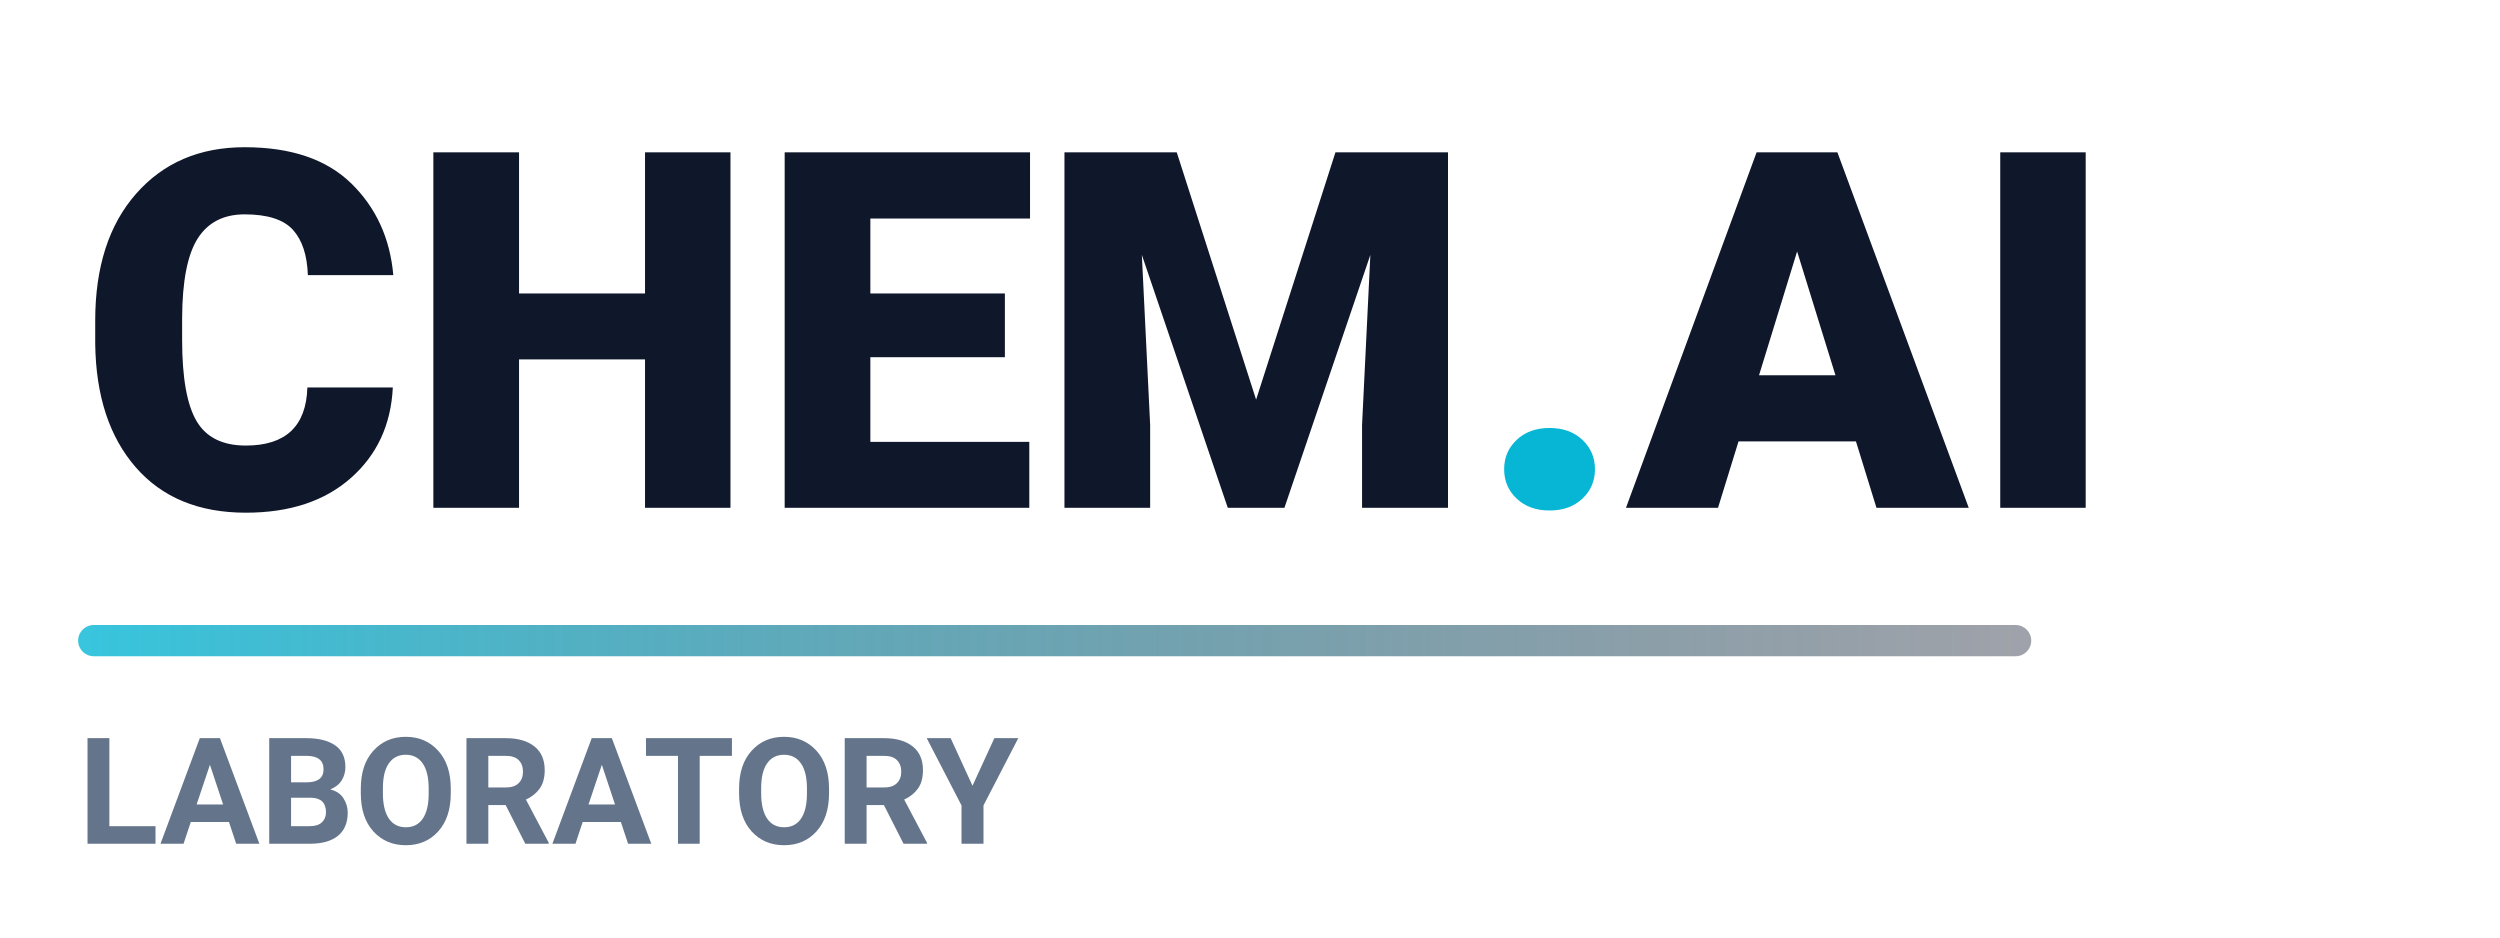
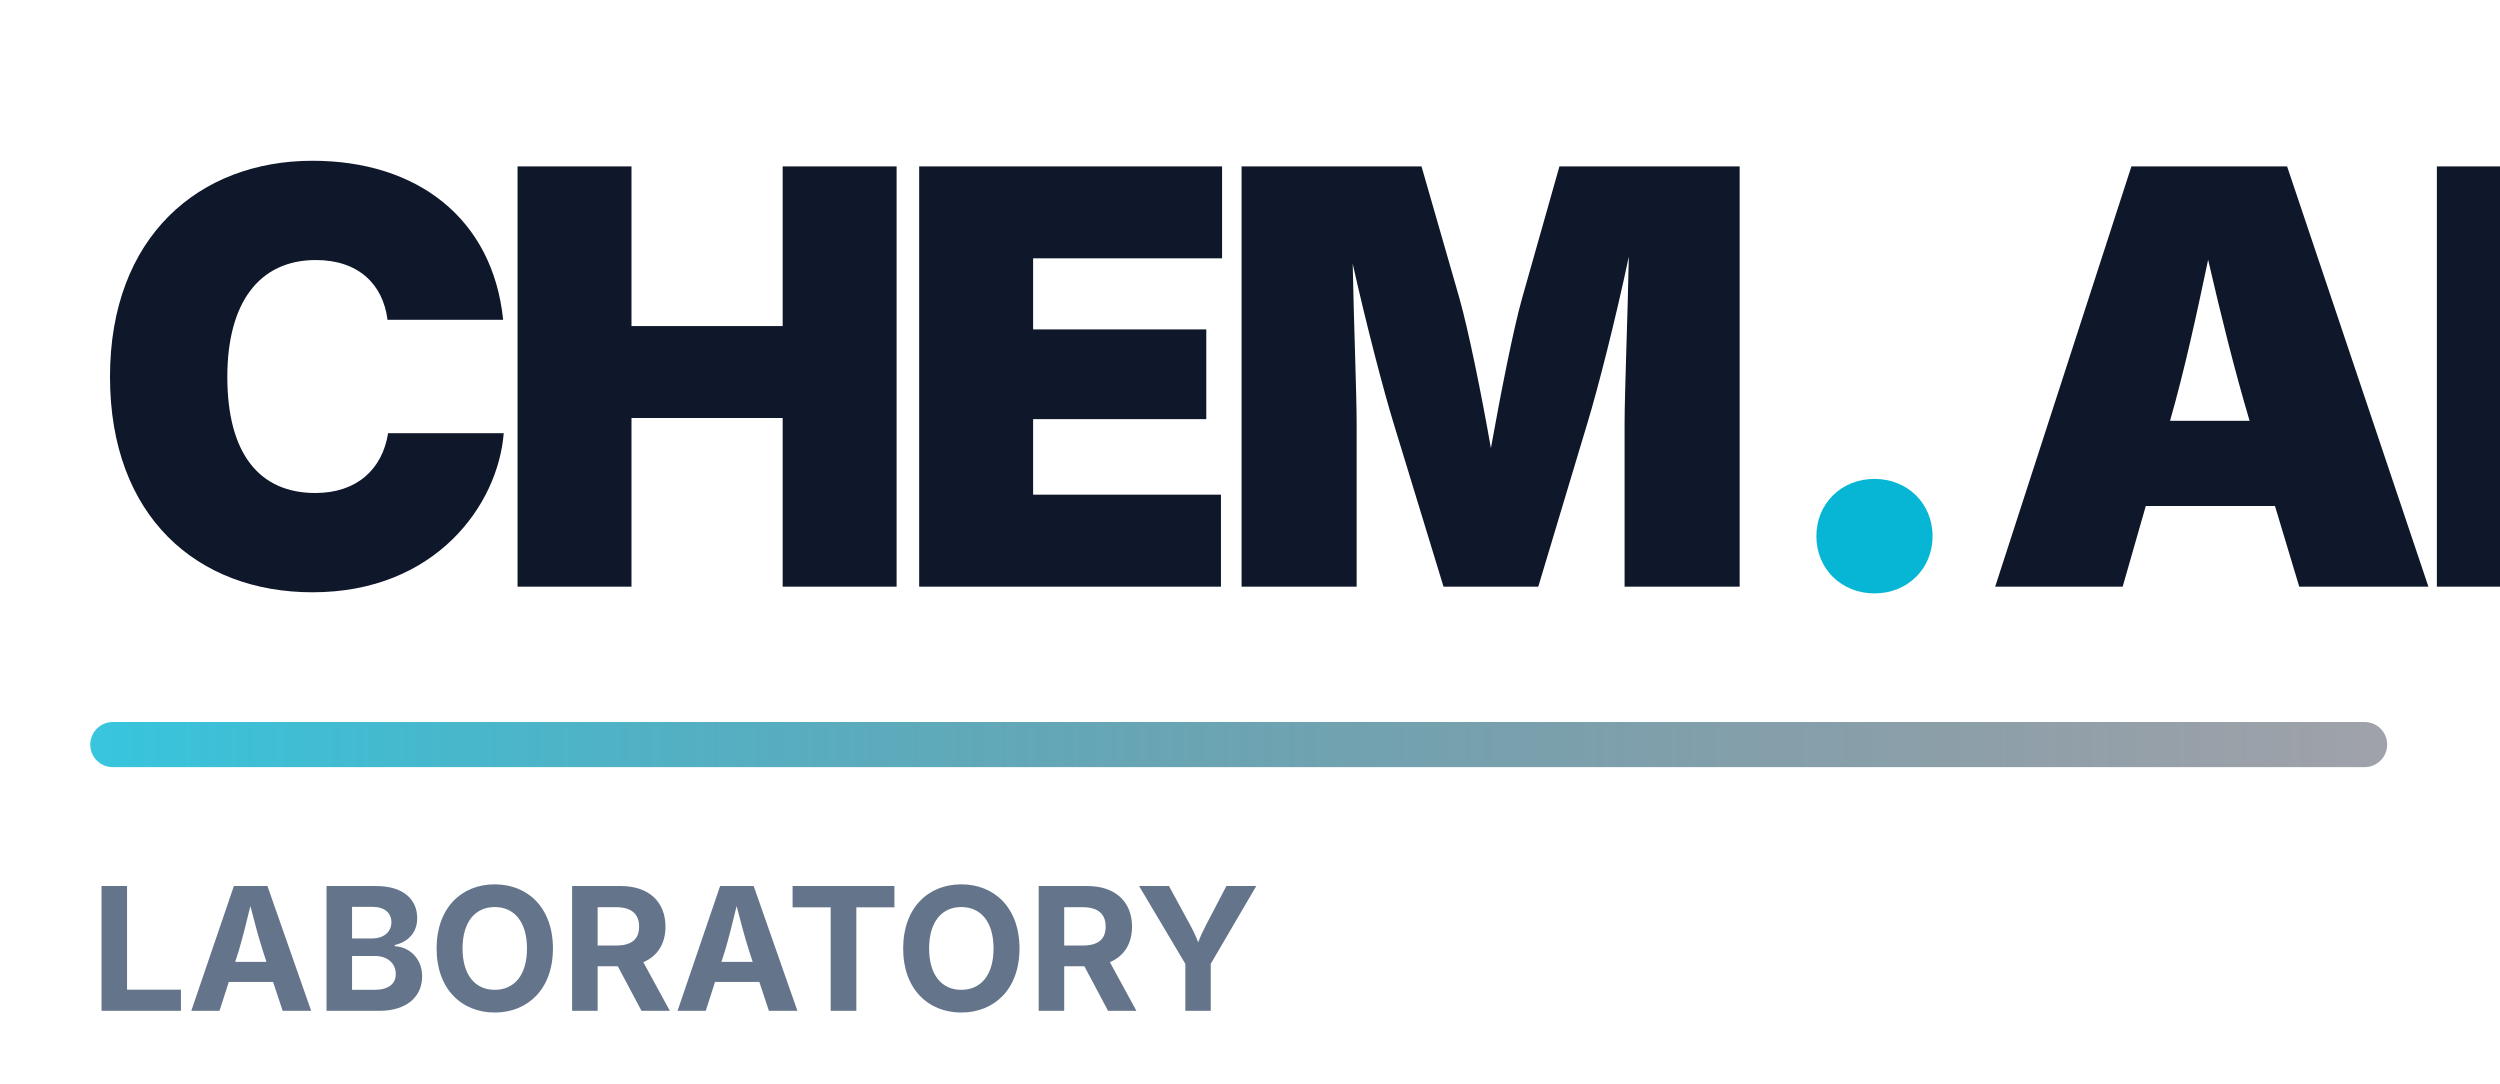
- <svg xmlns="http://www.w3.org/2000/svg" viewBox="0 0 320 120" width="320" height="120">
+ <svg xmlns="http://www.w3.org/2000/svg" viewBox="0 0 277 120" width="277" height="120">
  <defs>
    <linearGradient id="lineLight" x1="0%" y1="0%" x2="100%" y2="0%">
      <stop offset="0%" stop-color="#06b6d4" stop-opacity="0.8" />
      <stop offset="100%" stop-color="#0f172a" stop-opacity="0.4" />
    </linearGradient>
    <style>
-       .chem { font-family: -apple-system, BlinkMacSystemFont, "Segoe UI", Roboto, Helvetica, Arial, sans-serif; font-weight: 900; font-size: 64px; fill: #0f172a; }
+       .chem { font-family: system-ui, -apple-system, sans-serif; font-weight: 900; font-size: 64px; fill: #0f172a; letter-spacing: -3.5px; }
      .dot { fill: #06b6d4; }
-       .lab { font-family: -apple-system, BlinkMacSystemFont, "Segoe UI", Roboto, Helvetica, Arial, sans-serif; font-weight: 700; font-size: 19px; fill: #64748b; }
+       .lab { font-family: system-ui, -apple-system, sans-serif; font-weight: 700; font-size: 19px; fill: #64748b; letter-spacing: 0; }
    </style>
  </defs>
-   <text x="10" y="65" class="chem" textLength="250" lengthAdjust="spacing">CHEM<tspan class="dot">.</tspan>AI</text>
-   <rect x="10" y="80" width="250" height="4" rx="2" fill="url(#lineLight)" />
-   <text x="10" y="108" class="lab" textLength="250" lengthAdjust="spacing">LABORATORY</text>
+   <text x="10" y="65" class="chem">CHEM<tspan class="dot">.</tspan>AI</text>
+   <rect x="10" y="80" width="254.5" height="5" rx="2.5" fill="url(#lineLight)" />
+   <text x="10" y="112" class="lab" textLength="254.5" lengthAdjust="spacing">LABORATORY</text>
</svg>
